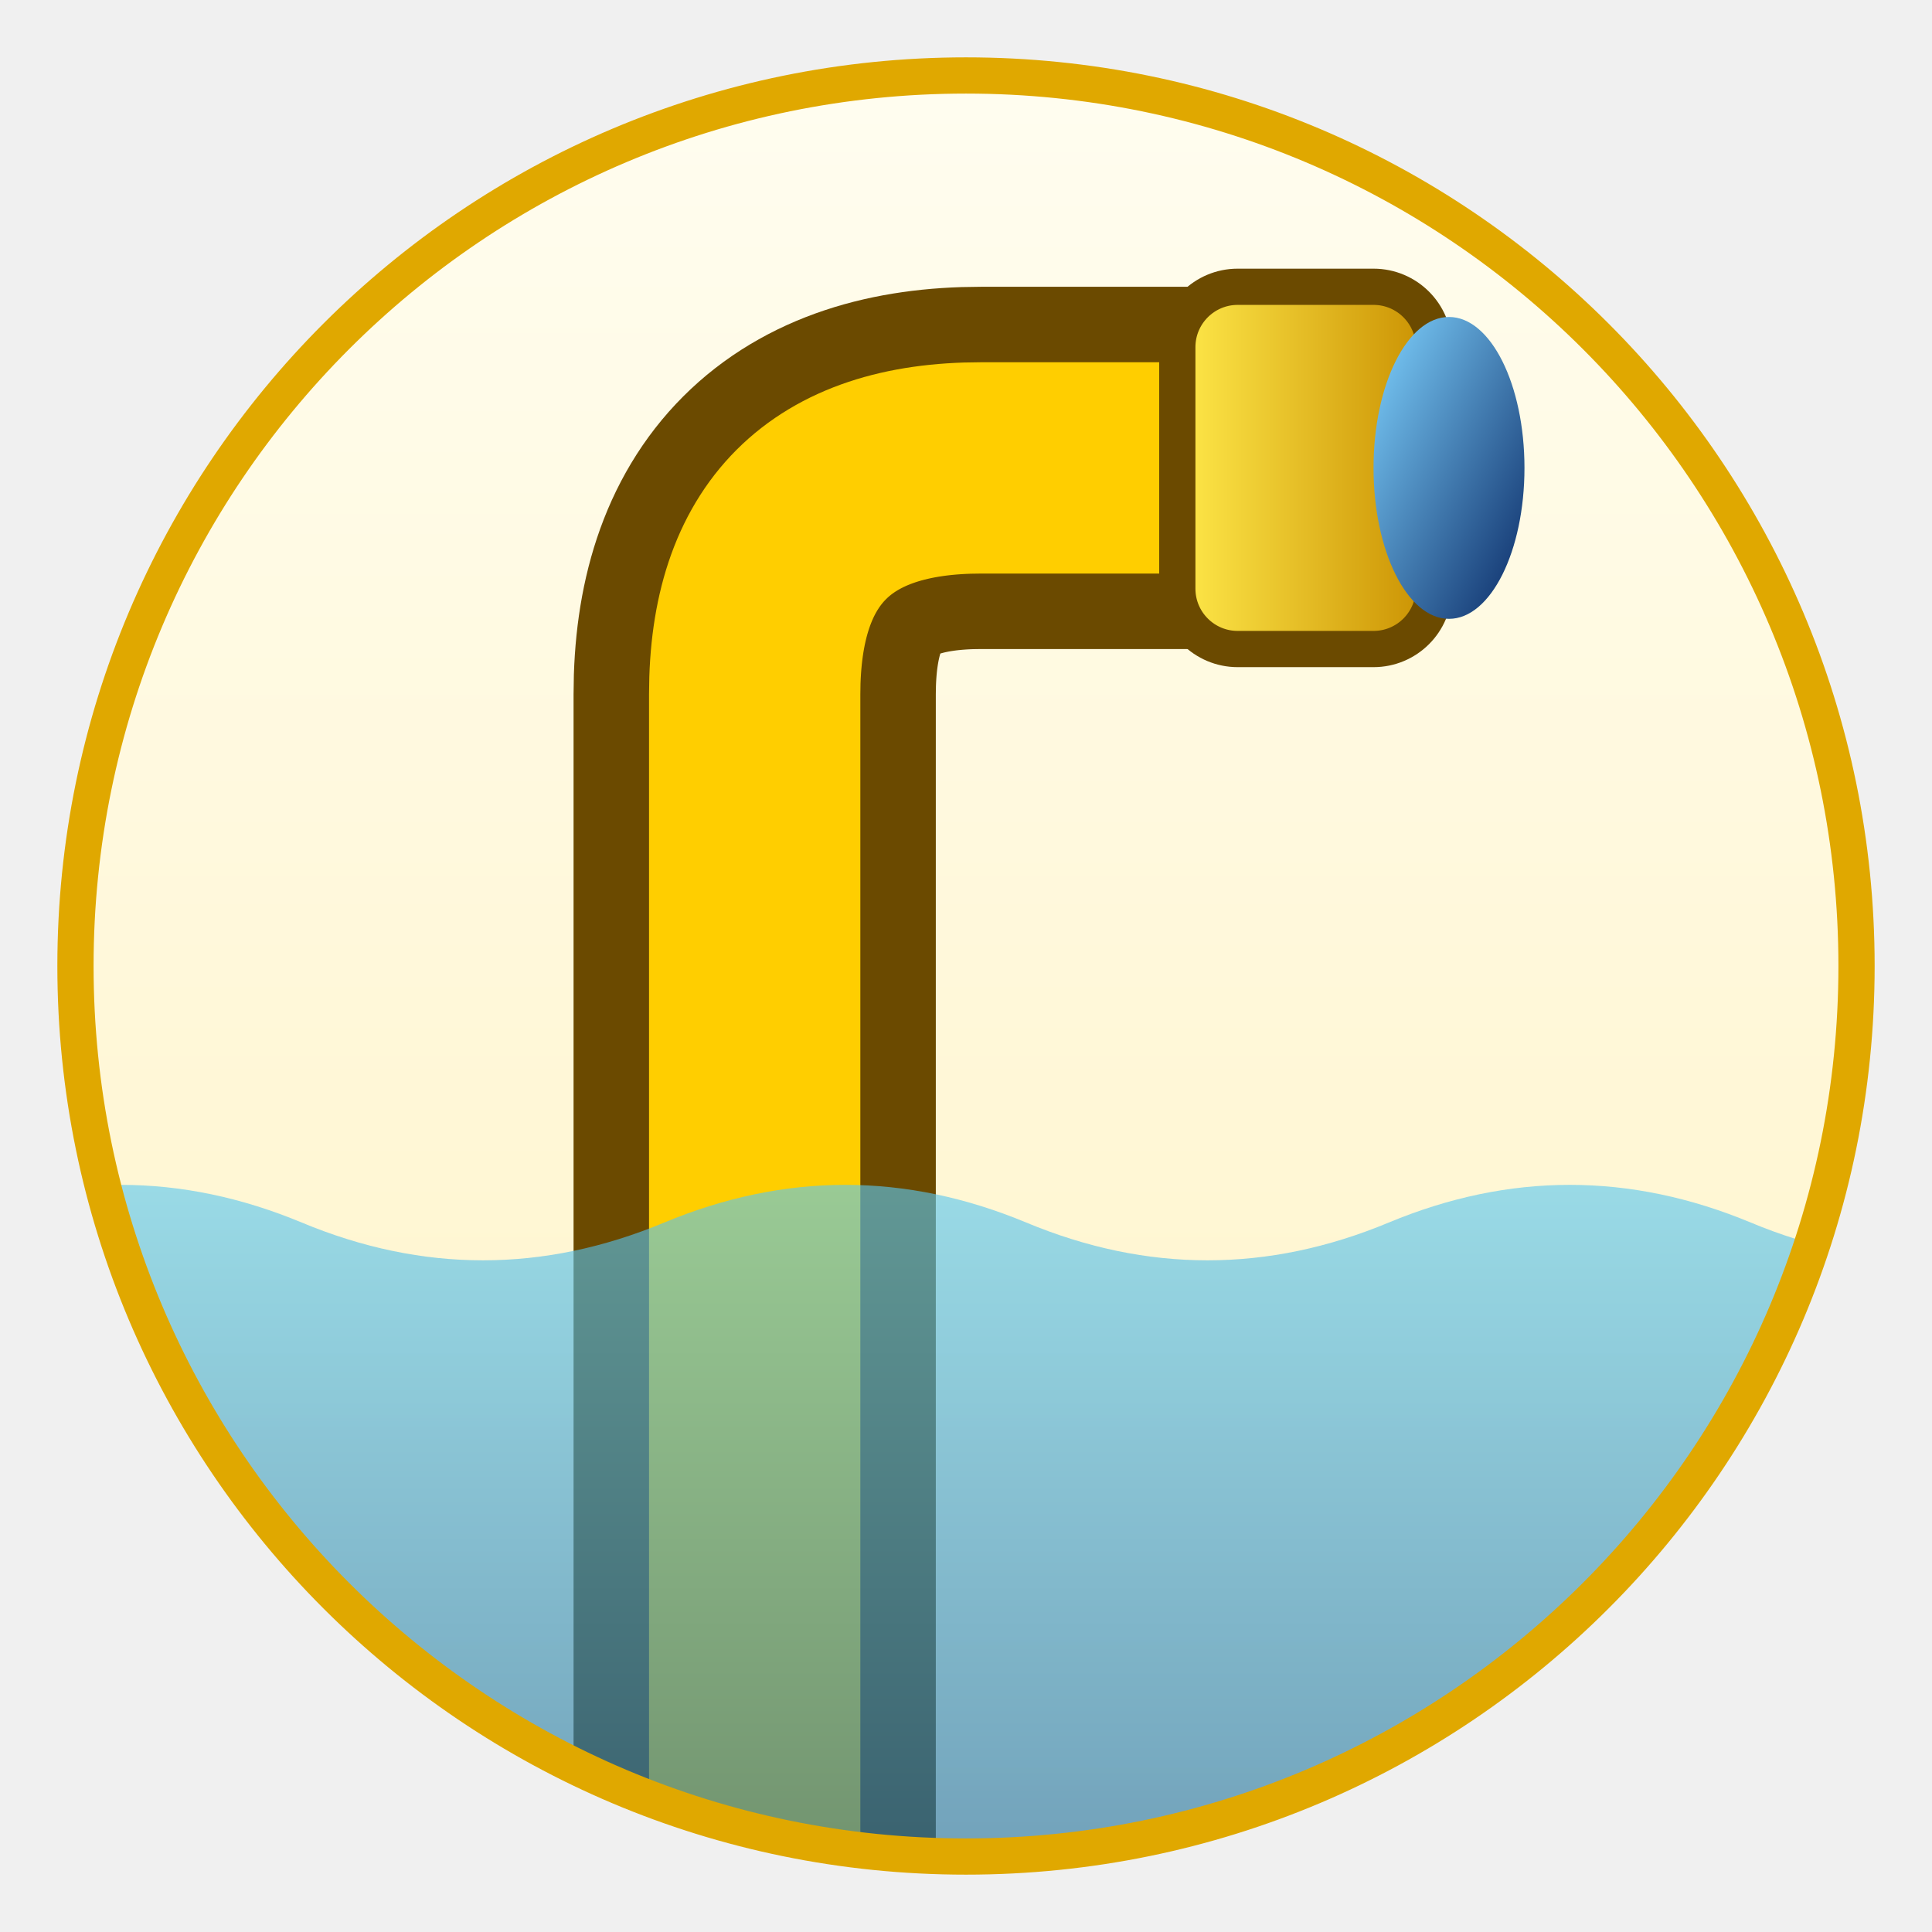
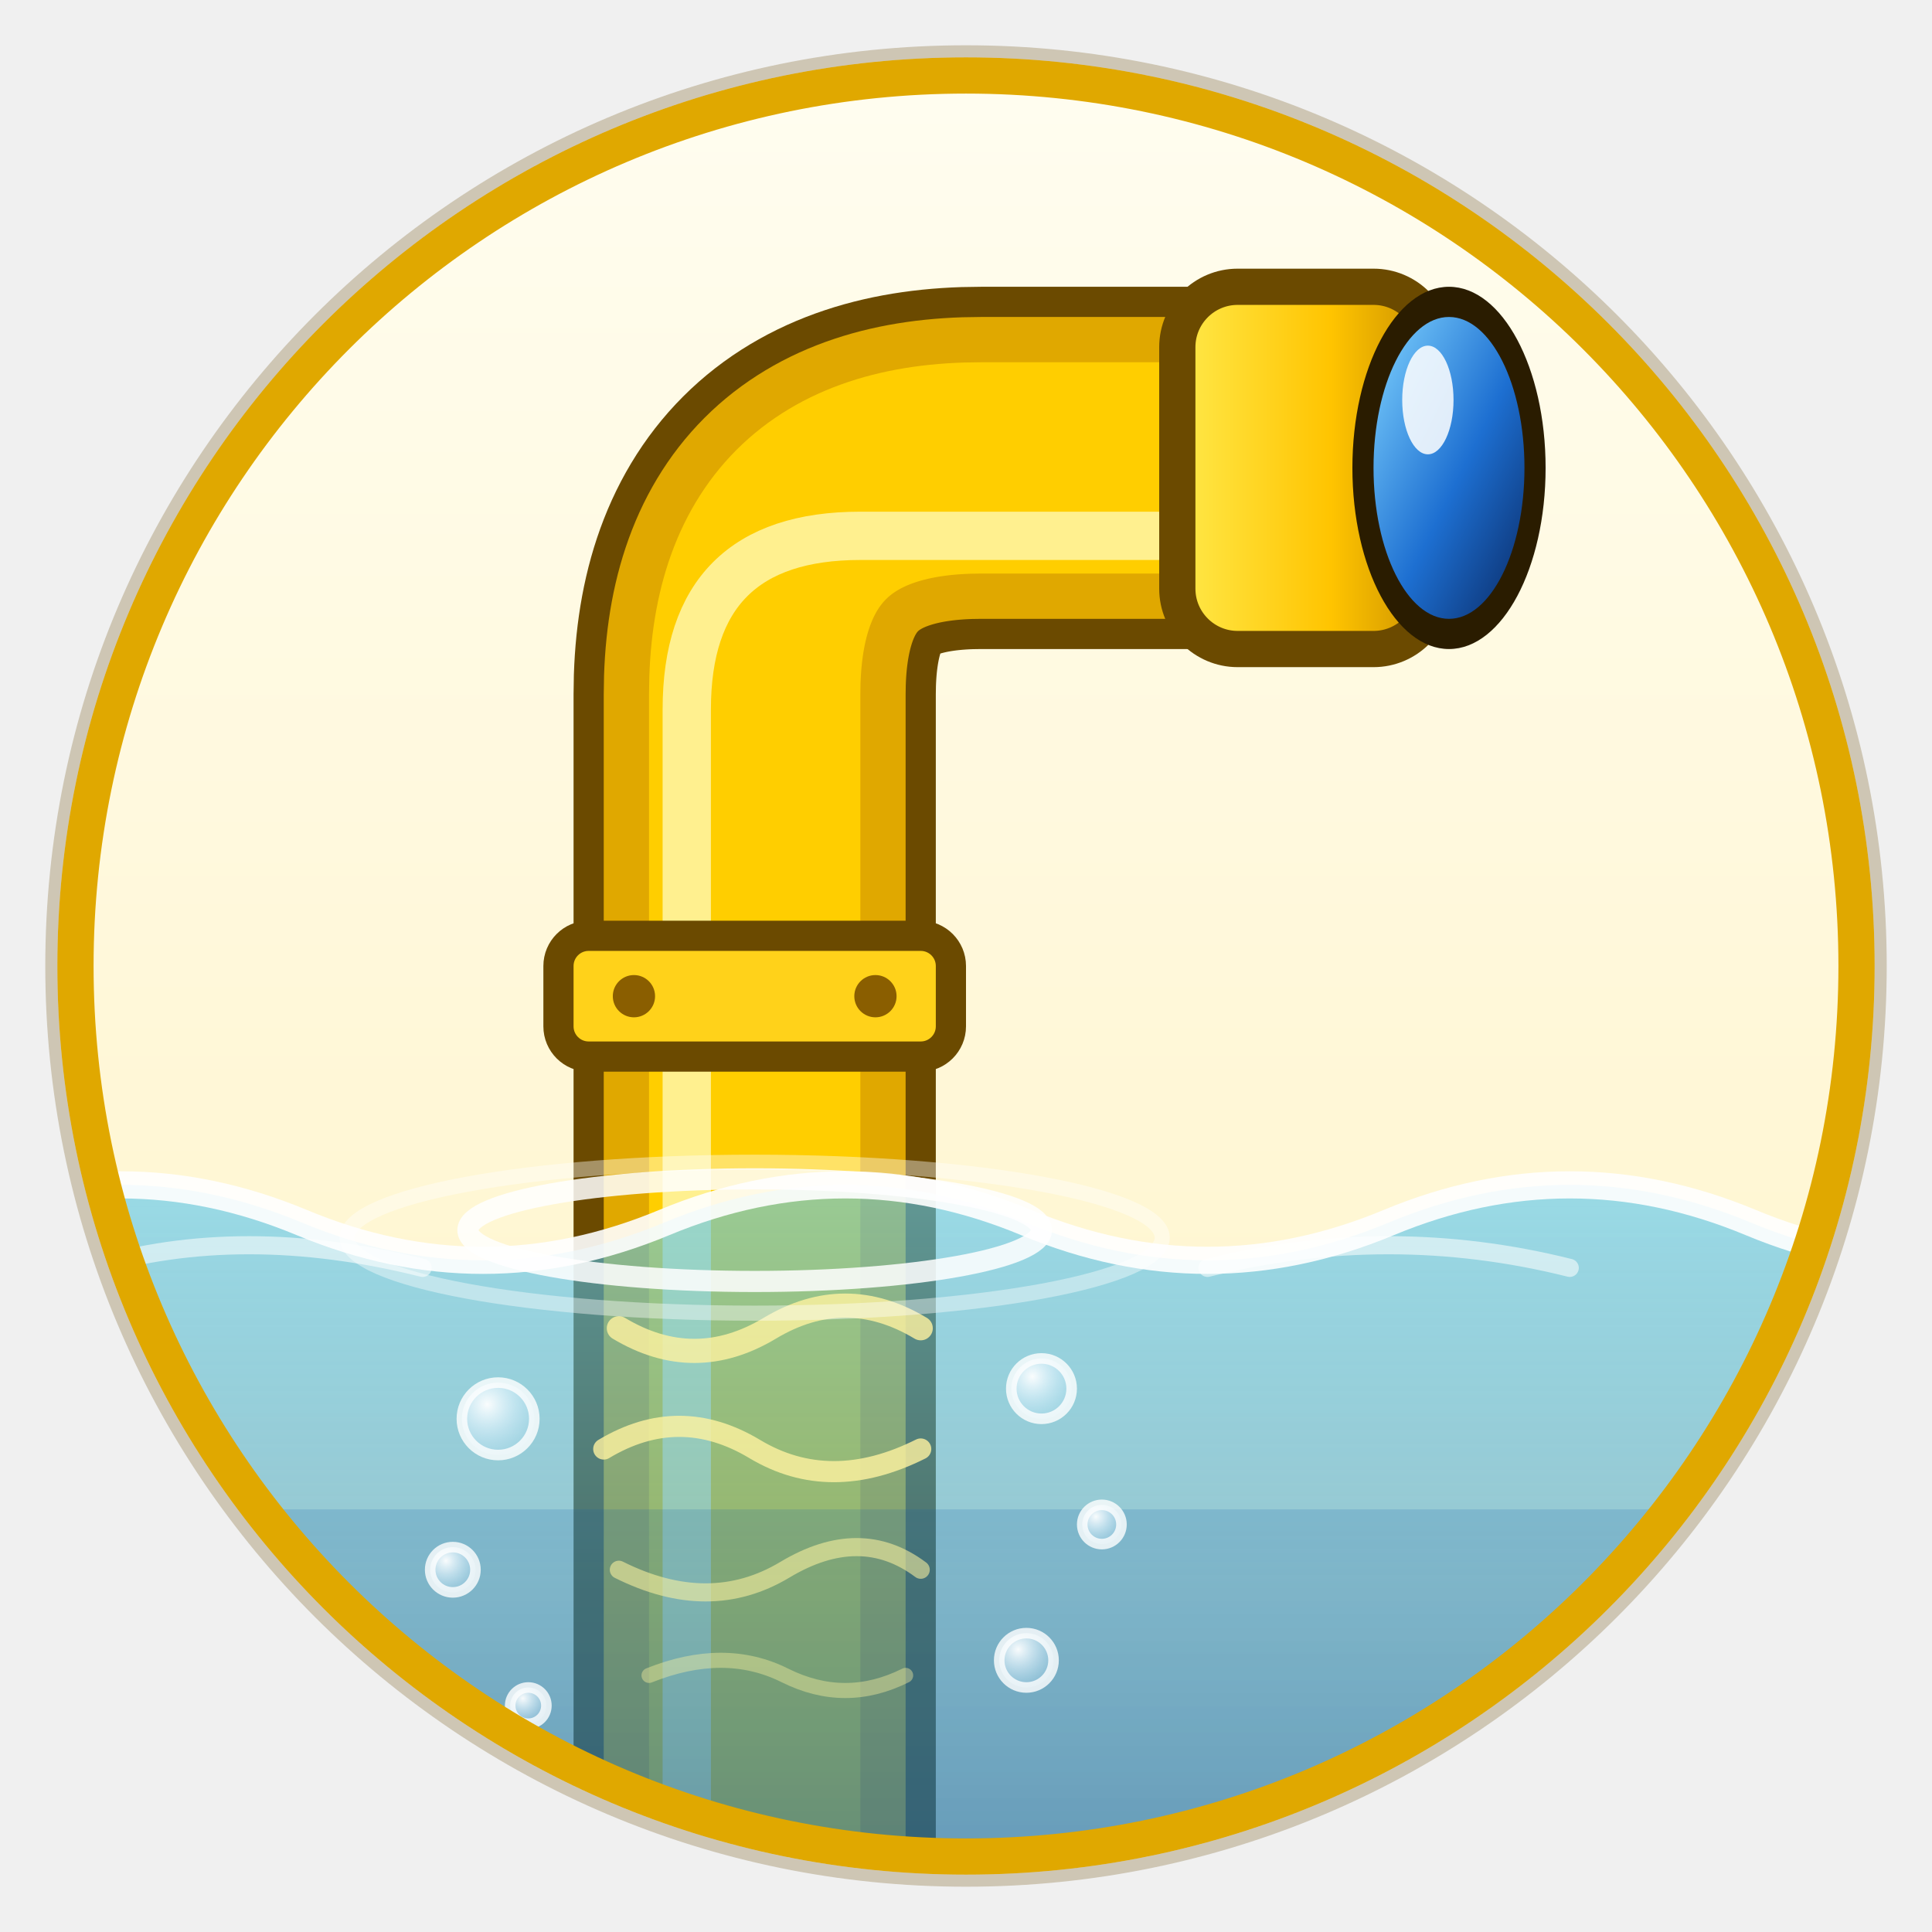
<svg xmlns="http://www.w3.org/2000/svg" viewBox="0 0 128 128" width="128" height="128" role="img" aria-label="Periscope">
  <defs>
    <clipPath id="pBadge">
      <circle cx="64" cy="64" r="60" />
+     </clipPath>
+     <clipPath id="pBelow">
+       <rect x="0" y="80" width="128" height="48" />
    </clipPath>
    <linearGradient id="pSky" x1="0" y1="0" x2="0" y2="1">
      <stop offset="0" stop-color="#FFFDF0" />
      <stop offset="1" stop-color="#FFF3C4" />
    </linearGradient>
    <linearGradient id="pWater" x1="0" y1="0" x2="0" y2="1">
      <stop offset="0" stop-color="#5BC8F0" stop-opacity=".62" />
+       <stop offset=".5" stop-color="#2E9BD6" stop-opacity=".5" />
      <stop offset="1" stop-color="#0E5FA8" stop-opacity=".62" />
    </linearGradient>
    <linearGradient id="pLens" x1="0" y1="0" x2="1" y2="1">
      <stop offset="0" stop-color="#7FD3FF" />
+       <stop offset=".55" stop-color="#1D6FD1" />
      <stop offset="1" stop-color="#0A2A66" />
    </linearGradient>
    <linearGradient id="pHead" x1="0" y1="0" x2="1" y2="0">
      <stop offset="0" stop-color="#FFE94A" />
+       <stop offset=".6" stop-color="#FFC400" />
      <stop offset="1" stop-color="#C98F00" />
    </linearGradient>
+     <radialGradient id="pBubble" cx=".35" cy=".3" r=".8">
+       <stop offset="0" stop-color="#fff" stop-opacity=".95" />
+       <stop offset="1" stop-color="#bfe8ff" stop-opacity=".15" />
+     </radialGradient>
  </defs>
  <circle cx="64" cy="64" r="60" fill="url(#pSky)" />
  <g clip-path="url(#pBadge)">
    <g stroke-linecap="butt" stroke-linejoin="round" fill="none">
      <path d="M50 132V46Q50 31 65 31H82" stroke="#6B4A00" stroke-width="24" />
+       <path d="M50 132V46Q50 31 65 31H82" stroke="#E0A800" stroke-width="20" />
      <path d="M50 132V46Q50 31 65 31H82" stroke="#FFCE00" stroke-width="14" />
+       <path d="M45.5 132V47Q45.5 35.5 57 35.5H80" stroke="#FFF6A8" stroke-width="3.2" opacity=".85" />
    </g>
    <rect x="78" y="19" width="17" height="24" rx="4" fill="url(#pHead)" stroke="#6B4A00" stroke-width="2.4" />
+     <ellipse cx="96" cy="31" rx="6.4" ry="12" fill="#2A1C00" />
    <ellipse cx="96" cy="31" rx="5" ry="10" fill="url(#pLens)" />
+     <ellipse cx="94.6" cy="26.5" rx="1.7" ry="3.6" fill="#fff" opacity=".85" />
+     <rect x="37" y="62" width="26" height="8" rx="2" fill="#FFD21A" stroke="#6B4A00" stroke-width="2" />
+     <circle cx="42" cy="66" r="1.4" fill="#8A5E00" />
+     <circle cx="58" cy="66" r="1.4" fill="#8A5E00" />
    <path d="M-4 81Q8 76 20 81T44 81T68 81T92 81T116 81T140 81V132H-4Z" fill="url(#pWater)" />
+     <rect x="0" y="100" width="128" height="30" fill="#0E5FA8" opacity=".18" />
+     <g clip-path="url(#pBelow)" fill="none" stroke="#FFF3A0" stroke-linecap="round" opacity=".8">
+       <path d="M41 88q5 3 10 0t10 0" stroke-width="1.6" />
+       <path d="M40 96q5-3 10 0t11 0" stroke-width="1.4" />
+       <path d="M41 104q6 3 11 0t9 0" stroke-width="1.2" opacity=".7" />
+       <path d="M43 111q5-2 9 0t8 0" stroke-width="1" opacity=".5" />
+     </g>
+     <path d="M-4 81Q8 76 20 81T44 81T68 81T92 81T116 81T140 81" fill="none" stroke="#FFFFFF" stroke-width="1.8" opacity=".9" />
+     <path d="M6 84Q16 81 28 84M80 84Q92 81 104 84" fill="none" stroke="#FFFFFF" stroke-width="1.2" opacity=".55" stroke-linecap="round" />
+     <ellipse cx="50" cy="81.5" rx="19" ry="3.4" fill="none" stroke="#fff" stroke-width="1.4" opacity=".85" />
+     <ellipse cx="50" cy="82" rx="27" ry="5" fill="none" stroke="#fff" stroke-width="1" opacity=".4" />
+     <g stroke="#fff" stroke-width=".7" stroke-opacity=".8">
+       <circle cx="33" cy="94" r="2.4" fill="url(#pBubble)" />
+       <circle cx="30" cy="104" r="1.5" fill="url(#pBubble)" />
+       <circle cx="69" cy="92" r="2" fill="url(#pBubble)" />
+       <circle cx="73" cy="101" r="1.3" fill="url(#pBubble)" />
+       <circle cx="68" cy="110" r="1.8" fill="url(#pBubble)" />
+       <circle cx="35" cy="113" r="1.2" fill="url(#pBubble)" />
+     </g>
  </g>
  <circle cx="64" cy="64" r="59" fill="none" stroke="#E0A800" stroke-width="2.4" />
+   <circle cx="64" cy="64" r="60.6" fill="none" stroke="#6B4A00" stroke-opacity=".25" stroke-width=".8" />
</svg>
